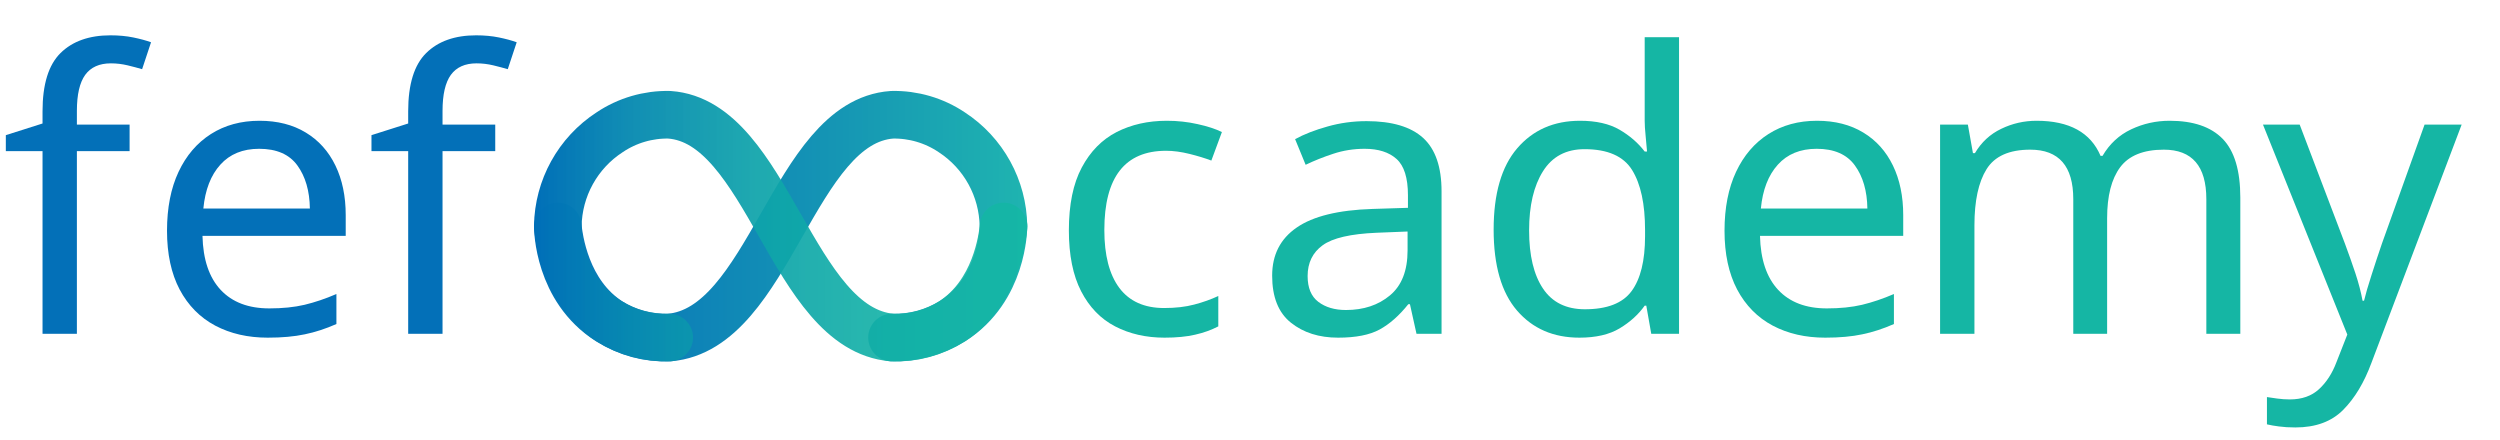
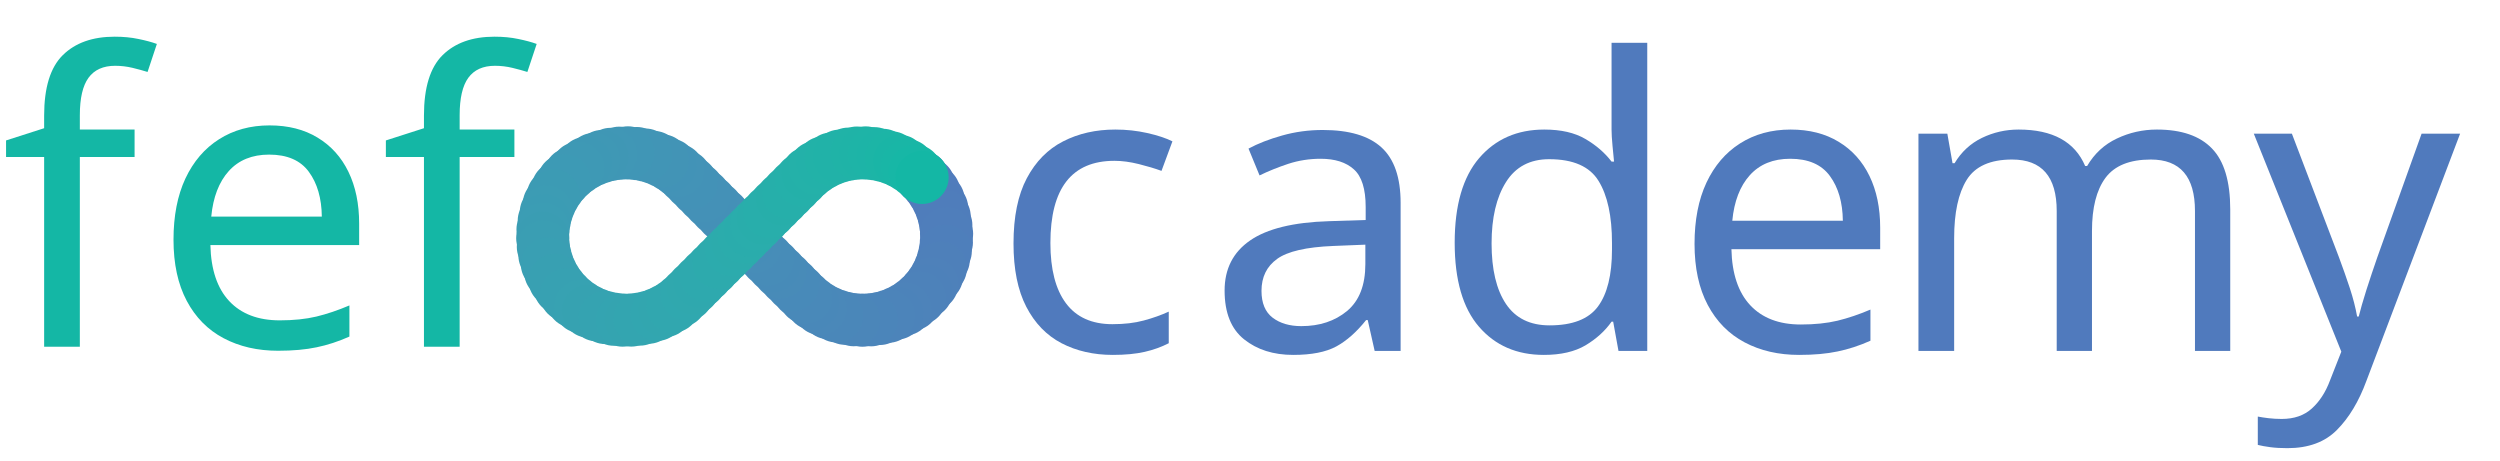
- <svg xmlns="http://www.w3.org/2000/svg" viewBox="0 0 314.99 55.39">
+ <svg xmlns="http://www.w3.org/2000/svg" id="Layer_1" data-name="Layer 1" viewBox="0 0 361.07 66.55">
  <defs>
-     <style>.cls-1,.cls-3{font-size:49.17px;font-family:RobotoSlab-Medium, Roboto Slab;font-weight:500;}.cls-1{fill:#0370b8;}.cls-2{letter-spacing:0em;}.cls-3{fill:#15b6a4;}.cls-4{letter-spacing:0em;}.cls-5{letter-spacing:0em;}.cls-6{letter-spacing:-0.04em;}.cls-7,.cls-8{fill:none;stroke-linecap:round;stroke-miterlimit:10;stroke-width:6px;}.cls-7{stroke:url(#linear-gradient);}.cls-8{stroke:url(#linear-gradient-2);}</style>
-     <linearGradient id="linear-gradient" x1="319.46" y1="270.75" x2="381.61" y2="270.75" gradientUnits="userSpaceOnUse">
-       <stop offset="0" stop-color="#0975b9" />
-       <stop offset="0.24" stop-color="#0c7eb8" />
-       <stop offset="0.62" stop-color="#1596b4" />
-       <stop offset="1" stop-color="#1fb4b0" />
-     </linearGradient>
-     <linearGradient id="linear-gradient-2" x1="319.46" y1="270.75" x2="381.61" y2="270.75" gradientUnits="userSpaceOnUse">
-       <stop offset="0" stop-color="#006fb8" />
-       <stop offset="0.19" stop-color="#0789b1" stop-opacity="0.96" />
-       <stop offset="0.45" stop-color="#0ea3aa" stop-opacity="0.93" />
-       <stop offset="0.72" stop-color="#13b2a6" stop-opacity="0.91" />
-       <stop offset="1" stop-color="#14b7a5" stop-opacity="0.9" />
-     </linearGradient>
+     <style>.cls-1,.cls-3{font-size:58.54px;font-family:RobotoSlab-Medium, Roboto Slab;font-weight:500;}.cls-1,.cls-98{fill:#14b7a5;}.cls-2{letter-spacing:0em;}.cls-3,.cls-8{fill:#507abd;}.cls-3{letter-spacing:0em;}.cls-4{letter-spacing:0em;}.cls-5{letter-spacing:0em;}.cls-6{letter-spacing:0em;}.cls-7{letter-spacing:-0.04em;}.cls-9{fill:#507bbd;}.cls-10{fill:#507bbc;}.cls-11{fill:#507cbc;}.cls-12{fill:#4f7cbb;}.cls-13{fill:#4f7dbb;}.cls-14{fill:#4f7ebb;}.cls-15{fill:#4e7fbb;}.cls-16{fill:#4e80ba;}.cls-17{fill:#4e81ba;}.cls-18{fill:#4d81ba;}.cls-19{fill:#4d82ba;}.cls-20{fill:#4d83ba;}.cls-21{fill:#4c83ba;}.cls-22{fill:#4c84ba;}.cls-23{fill:#4b85ba;}.cls-24{fill:#4b86b9;}.cls-25{fill:#4a87b9;}.cls-26{fill:#4a88b9;}.cls-27{fill:#4988b9;}.cls-28{fill:#4989b9;}.cls-29{fill:#488ab9;}.cls-30{fill:#488bb8;}.cls-31{fill:#478bb8;}.cls-32{fill:#478cb8;}.cls-33{fill:#478db8;}.cls-34{fill:#468db8;}.cls-35{fill:#468eb8;}.cls-36{fill:#458fb8;}.cls-37{fill:#4590b7;}.cls-38{fill:#4490b7;}.cls-39{fill:#4491b7;}.cls-40{fill:#4392b7;}.cls-41{fill:#4393b7;}.cls-42{fill:#4293b7;}.cls-43{fill:#4294b6;}.cls-44{fill:#4195b6;}.cls-45{fill:#4096b6;}.cls-46{fill:#4097b6;}.cls-47{fill:#3f97b5;}.cls-48{fill:#3f98b5;}.cls-49{fill:#3e98b5;}.cls-50{fill:#3e99b5;}.cls-51{fill:#3d9ab5;}.cls-52{fill:#3c9bb4;}.cls-53{fill:#3c9cb4;}.cls-54{fill:#3b9cb4;}.cls-55{fill:#3b9db4;}.cls-56{fill:#3a9db3;}.cls-57{fill:#3a9eb3;}.cls-58{fill:#399fb3;}.cls-59{fill:#38a0b2;}.cls-60{fill:#37a1b2;}.cls-61{fill:#37a2b2;}.cls-62{fill:#36a2b1;}.cls-63{fill:#35a3b1;}.cls-64{fill:#34a4b1;}.cls-65{fill:#34a4b0;}.cls-66{fill:#33a5b0;}.cls-67{fill:#32a6b0;}.cls-68{fill:#32a6af;}.cls-69{fill:#31a7af;}.cls-70{fill:#30a8af;}.cls-71{fill:#30a8ae;}.cls-72{fill:#2fa8ae;}.cls-73{fill:#2ea9ae;}.cls-74{fill:#2daaad;}.cls-75{fill:#2cabad;}.cls-76{fill:#2cabac;}.cls-77{fill:#2bacac;}.cls-78{fill:#2aacac;}.cls-79{fill:#2aadac;}.cls-80{fill:#29adab;}.cls-81{fill:#28aeab;}.cls-82{fill:#27aeaa;}.cls-83{fill:#26afaa;}.cls-84{fill:#25b0aa;}.cls-85{fill:#24b0a9;}.cls-86{fill:#24b1a9;}.cls-87{fill:#23b1a9;}.cls-88{fill:#22b2a8;}.cls-89{fill:#21b2a8;}.cls-90{fill:#20b3a7;}.cls-91{fill:#1fb3a7;}.cls-92{fill:#1eb4a7;}.cls-93{fill:#1db4a7;}.cls-94{fill:#1cb5a6;}.cls-95{fill:#1ab5a6;}.cls-96{fill:#19b6a6;}.cls-97{fill:#17b7a6;}</style>
  </defs>
-   <g id="Layer_1" data-name="Layer 1">
-     <text class="cls-1" transform="translate(0 42.06)">
-       <tspan class="cls-2">f</tspan>
-       <tspan x="18.34" y="0">ef</tspan>
-     </text>
-     <text class="cls-3" transform="translate(107.72 42.06)">
-       <tspan xml:space="preserve">  </tspan>
-       <tspan class="cls-4" x="24.25" y="0">c</tspan>
-       <tspan x="50.3" y="0">a</tspan>
-       <tspan class="cls-5" x="77.77" y="0">d</tspan>
-       <tspan x="106.86" y="0">e</tspan>
-       <tspan class="cls-6" x="132.55" y="0">m</tspan>
-       <tspan x="177.36" y="0">y</tspan>
-     </text>
-   </g>
-   <g id="Layer_3" data-name="Layer 3">
-     <path class="cls-7" d="M364.57,284.78a13.85,13.85,0,0,0,7.66-2.09c6.3-4,6.38-11.63,6.38-11.94a14.35,14.35,0,0,0-6.52-11.84,13,13,0,0,0-7.52-2.2c-12.48.89-15.35,27-28.07,28.07a13,13,0,0,1-7.47-2c-5.6-3.57-6.42-10.58-6.57-12" transform="translate(-252.18 -242.25)" />
-     <path class="cls-8" d="M336.5,284.78a13.85,13.85,0,0,1-7.66-2.09c-6.3-4-6.38-11.63-6.38-11.94A14.35,14.35,0,0,1,329,258.91a13,13,0,0,1,7.52-2.2c12.48.89,15.35,27,28.07,28.07a13,13,0,0,0,7.47-2c5.6-3.57,6.42-10.58,6.57-12" transform="translate(-252.18 -242.25)" />
-   </g>
+   <text class="cls-1" transform="translate(0 50.08)">
+     <tspan class="cls-2">f</tspan>
+     <tspan x="21.84" y="0">ef</tspan>
+   </text>
+   <text class="cls-3" transform="translate(143.16 50.68)">c<tspan class="cls-4" x="31.02" y="0">a</tspan>
+     <tspan class="cls-5" x="63.72" y="0">d</tspan>
+     <tspan class="cls-6" x="98.36" y="0">e</tspan>
+     <tspan class="cls-7" x="128.95" y="0">m</tspan>
+     <tspan class="cls-6" x="182.29" y="0">y</tspan>
+   </text>
+   <circle class="cls-8" cx="133.17" cy="25.62" r="3.84" />
+   <circle class="cls-9" cx="134.08" cy="26.63" r="3.84" />
+   <circle class="cls-10" cx="134.84" cy="27.7" r="3.84" />
+   <circle class="cls-11" cx="135.48" cy="28.84" r="3.84" />
+   <circle class="cls-12" cx="135.99" cy="30.03" r="3.84" />
+   <circle class="cls-13" cx="136.36" cy="31.25" r="3.84" />
+   <circle class="cls-13" cx="136.6" cy="32.5" r="3.84" />
+   <circle class="cls-14" cx="136.71" cy="33.76" r="3.84" />
+   <circle class="cls-14" cx="136.68" cy="35.03" r="3.84" />
+   <circle class="cls-15" cx="136.52" cy="36.29" r="3.84" />
+   <circle class="cls-15" cx="136.23" cy="37.53" r="3.84" />
+   <circle class="cls-16" cx="135.81" cy="38.74" r="3.84" />
+   <circle class="cls-16" cx="135.26" cy="39.91" r="3.84" />
+   <circle class="cls-17" cx="134.57" cy="41.03" r="3.84" />
+   <circle class="cls-18" cx="133.75" cy="42.08" r="3.84" />
+   <circle class="cls-19" cx="132.81" cy="43.05" r="3.84" />
+   <circle class="cls-19" cx="131.77" cy="43.91" r="3.84" />
+   <circle class="cls-20" cx="130.67" cy="44.63" r="3.84" />
+   <circle class="cls-21" cx="129.51" cy="45.21" r="3.84" />
+   <circle class="cls-22" cx="128.31" cy="45.67" r="3.84" />
+   <circle class="cls-22" cx="127.08" cy="45.99" r="3.84" />
+   <circle class="cls-23" cx="125.82" cy="46.18" r="3.84" />
+   <circle class="cls-23" cx="124.56" cy="46.24" r="3.84" />
+   <circle class="cls-24" cx="123.29" cy="46.17" r="3.84" />
+   <circle class="cls-24" cx="122.04" cy="45.96" r="3.84" />
+   <circle class="cls-25" cx="120.81" cy="45.62" r="3.84" />
+   <circle class="cls-25" cx="119.61" cy="45.15" r="3.84" />
+   <circle class="cls-26" cx="118.46" cy="44.55" r="3.84" />
+   <circle class="cls-27" cx="117.37" cy="43.81" r="3.84" />
+   <circle class="cls-28" cx="116.34" cy="42.94" r="3.84" />
+   <circle class="cls-28" cx="115.41" cy="42.02" r="3.84" />
+   <circle class="cls-29" cx="114.49" cy="41.1" r="3.84" />
+   <circle class="cls-29" cx="113.57" cy="40.18" r="3.84" />
+   <circle class="cls-30" cx="112.65" cy="39.27" r="3.84" />
+   <circle class="cls-31" cx="111.74" cy="38.35" r="3.84" />
+   <circle class="cls-32" cx="110.82" cy="37.43" r="3.84" />
+   <circle class="cls-32" cx="109.9" cy="36.51" r="3.84" />
+   <circle class="cls-33" cx="108.98" cy="35.6" r="3.84" />
+   <circle class="cls-34" cx="108.07" cy="34.68" r="3.84" />
+   <circle class="cls-35" cx="107.15" cy="33.76" r="3.84" />
+   <circle class="cls-35" cx="106.23" cy="32.84" r="3.84" />
+   <circle class="cls-36" cx="105.32" cy="31.93" r="3.84" />
+   <circle class="cls-36" cx="104.4" cy="31.01" r="3.84" />
+   <circle class="cls-37" cx="103.48" cy="30.09" r="3.84" />
+   <circle class="cls-38" cx="102.56" cy="29.17" r="3.84" />
+   <circle class="cls-39" cx="101.65" cy="28.26" r="3.84" />
+   <circle class="cls-39" cx="100.73" cy="27.34" r="3.84" />
+   <circle class="cls-40" cx="99.81" cy="26.42" r="3.84" />
+   <circle class="cls-40" cx="98.89" cy="25.5" r="3.84" />
+   <circle class="cls-41" cx="97.87" cy="24.61" r="3.84" />
+   <circle class="cls-42" cx="96.78" cy="23.86" r="3.84" />
+   <circle class="cls-43" cx="95.64" cy="23.24" r="3.84" />
+   <circle class="cls-43" cx="94.45" cy="22.75" r="3.84" />
+   <circle class="cls-44" cx="93.22" cy="22.4" r="3.84" />
+   <circle class="cls-44" cx="91.97" cy="22.18" r="3.84" />
+   <circle class="cls-45" cx="90.7" cy="22.08" r="3.84" />
+   <circle class="cls-45" cx="89.44" cy="22.13" r="3.84" />
+   <circle class="cls-46" cx="88.18" cy="22.3" r="3.84" />
+   <circle class="cls-47" cx="86.94" cy="22.61" r="3.84" />
+   <circle class="cls-48" cx="85.74" cy="23.04" r="3.84" />
+   <circle class="cls-49" cx="84.57" cy="23.61" r="3.84" />
+   <circle class="cls-50" cx="83.46" cy="24.32" r="3.84" />
+   <circle class="cls-50" cx="82.42" cy="25.15" r="3.84" />
+   <circle class="cls-51" cx="81.46" cy="26.11" r="3.84" />
+   <circle class="cls-51" cx="80.62" cy="27.16" r="3.84" />
+   <circle class="cls-52" cx="79.92" cy="28.27" r="3.84" />
+   <circle class="cls-52" cx="79.35" cy="29.43" r="3.84" />
+   <circle class="cls-53" cx="78.91" cy="30.64" r="3.84" />
+   <circle class="cls-54" cx="78.61" cy="31.87" r="3.84" />
+   <circle class="cls-55" cx="78.43" cy="33.13" r="3.84" />
+   <circle class="cls-56" cx="78.39" cy="34.4" r="3.84" />
+   <circle class="cls-57" cx="78.48" cy="35.66" r="3.84" />
+   <circle class="cls-57" cx="78.71" cy="36.91" r="3.84" />
+   <circle class="cls-58" cx="79.06" cy="38.14" r="3.84" />
+   <circle class="cls-58" cx="79.55" cy="39.33" r="3.84" />
+   <circle class="cls-59" cx="80.17" cy="40.48" r="3.84" />
+   <circle class="cls-59" cx="80.92" cy="41.56" r="3.84" />
+   <circle class="cls-60" cx="81.81" cy="42.58" r="3.84" />
+   <circle class="cls-60" cx="82.8" cy="43.5" r="3.84" />
+   <circle class="cls-61" cx="83.87" cy="44.28" r="3.84" />
+   <circle class="cls-62" cx="85" cy="44.94" r="3.84" />
+   <circle class="cls-62" cx="86.18" cy="45.46" r="3.84" />
+   <circle class="cls-63" cx="87.4" cy="45.85" r="3.84" />
+   <circle class="cls-63" cx="88.65" cy="46.1" r="3.84" />
+   <circle class="cls-64" cx="89.91" cy="46.23" r="3.84" />
+   <circle class="cls-65" cx="91.18" cy="46.22" r="3.84" />
+   <circle class="cls-66" cx="92.44" cy="46.08" r="3.84" />
+   <circle class="cls-66" cx="93.68" cy="45.81" r="3.84" />
+   <circle class="cls-67" cx="94.9" cy="45.4" r="3.84" />
+   <circle class="cls-68" cx="96.07" cy="44.86" r="3.84" />
+   <circle class="cls-69" cx="97.2" cy="44.2" r="3.84" />
+   <circle class="cls-69" cx="98.26" cy="43.39" r="3.84" />
+   <circle class="cls-70" cx="99.24" cy="42.48" r="3.84" />
+   <circle class="cls-71" cx="100.15" cy="41.56" r="3.84" />
+   <circle class="cls-72" cx="101.07" cy="40.64" r="3.84" />
+   <circle class="cls-73" cx="101.99" cy="39.72" r="3.84" />
+   <circle class="cls-73" cx="102.91" cy="38.81" r="3.84" />
+   <circle class="cls-74" cx="103.82" cy="37.89" r="3.84" />
+   <circle class="cls-74" cx="104.74" cy="36.97" r="3.84" />
+   <circle class="cls-75" cx="105.66" cy="36.05" r="3.84" />
+   <circle class="cls-76" cx="106.58" cy="35.14" r="3.84" />
+   <circle class="cls-77" cx="107.49" cy="34.22" r="3.84" />
+   <circle class="cls-78" cx="108.41" cy="33.3" r="3.84" />
+   <circle class="cls-79" cx="109.33" cy="32.38" r="3.84" />
+   <circle class="cls-80" cx="110.24" cy="31.47" r="3.84" />
+   <circle class="cls-81" cx="111.16" cy="30.55" r="3.84" />
+   <circle class="cls-81" cx="112.08" cy="29.63" r="3.84" />
+   <circle class="cls-82" cx="113" cy="28.71" r="3.84" />
+   <circle class="cls-83" cx="113.91" cy="27.8" r="3.84" />
+   <circle class="cls-83" cx="114.83" cy="26.88" r="3.84" />
+   <circle class="cls-84" cx="115.75" cy="25.96" r="3.84" />
+   <circle class="cls-85" cx="116.71" cy="25.04" r="3.84" />
+   <circle class="cls-86" cx="117.77" cy="24.22" r="3.84" />
+   <circle class="cls-87" cx="118.88" cy="23.54" r="3.84" />
+   <circle class="cls-88" cx="120.05" cy="22.98" r="3.84" />
+   <circle class="cls-89" cx="121.26" cy="22.56" r="3.84" />
+   <circle class="cls-89" cx="122.5" cy="22.27" r="3.84" />
+   <circle class="cls-90" cx="123.76" cy="22.11" r="3.84" />
+   <circle class="cls-91" cx="125.03" cy="22.09" r="3.84" />
+   <circle class="cls-92" cx="126.29" cy="22.2" r="3.84" />
+   <circle class="cls-93" cx="127.54" cy="22.44" r="3.84" />
+   <circle class="cls-94" cx="128.77" cy="22.81" r="3.84" />
+   <circle class="cls-95" cx="129.95" cy="23.31" r="3.84" />
+   <circle class="cls-96" cx="131.09" cy="23.95" r="3.84" />
+   <circle class="cls-97" cx="132.17" cy="24.72" r="3.84" />
+   <circle class="cls-98" cx="133.17" cy="25.62" r="3.84" />
</svg>
